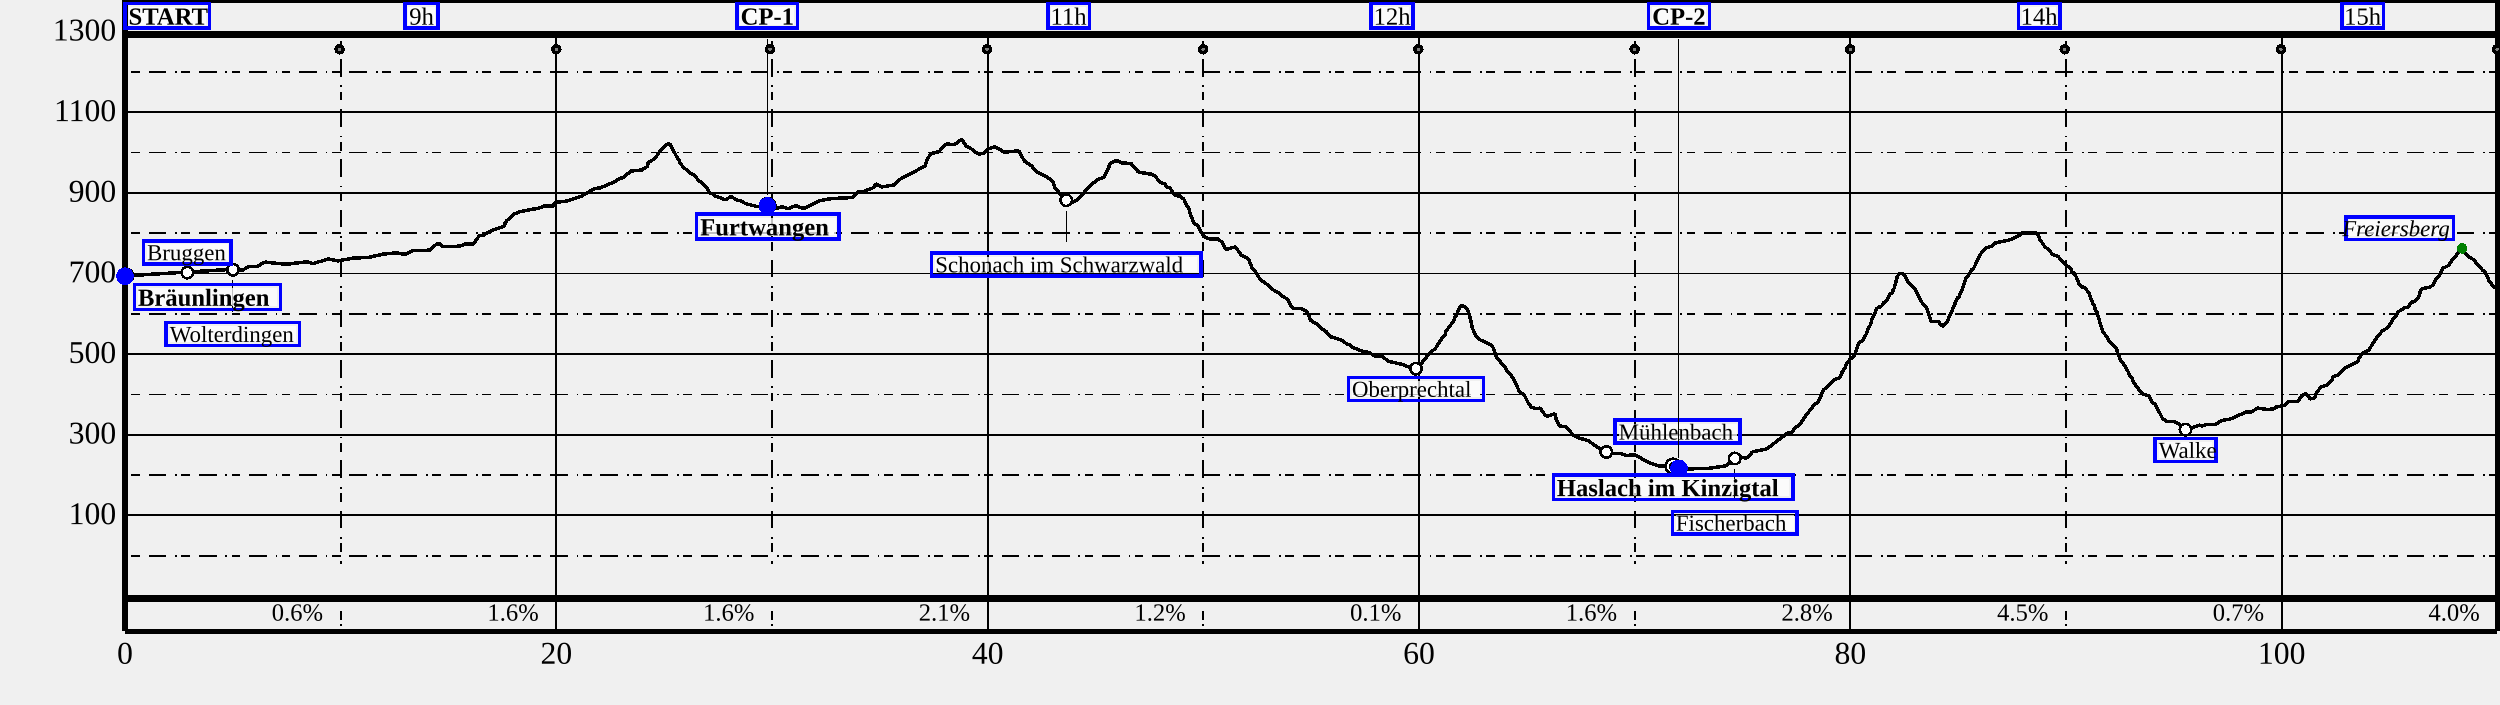
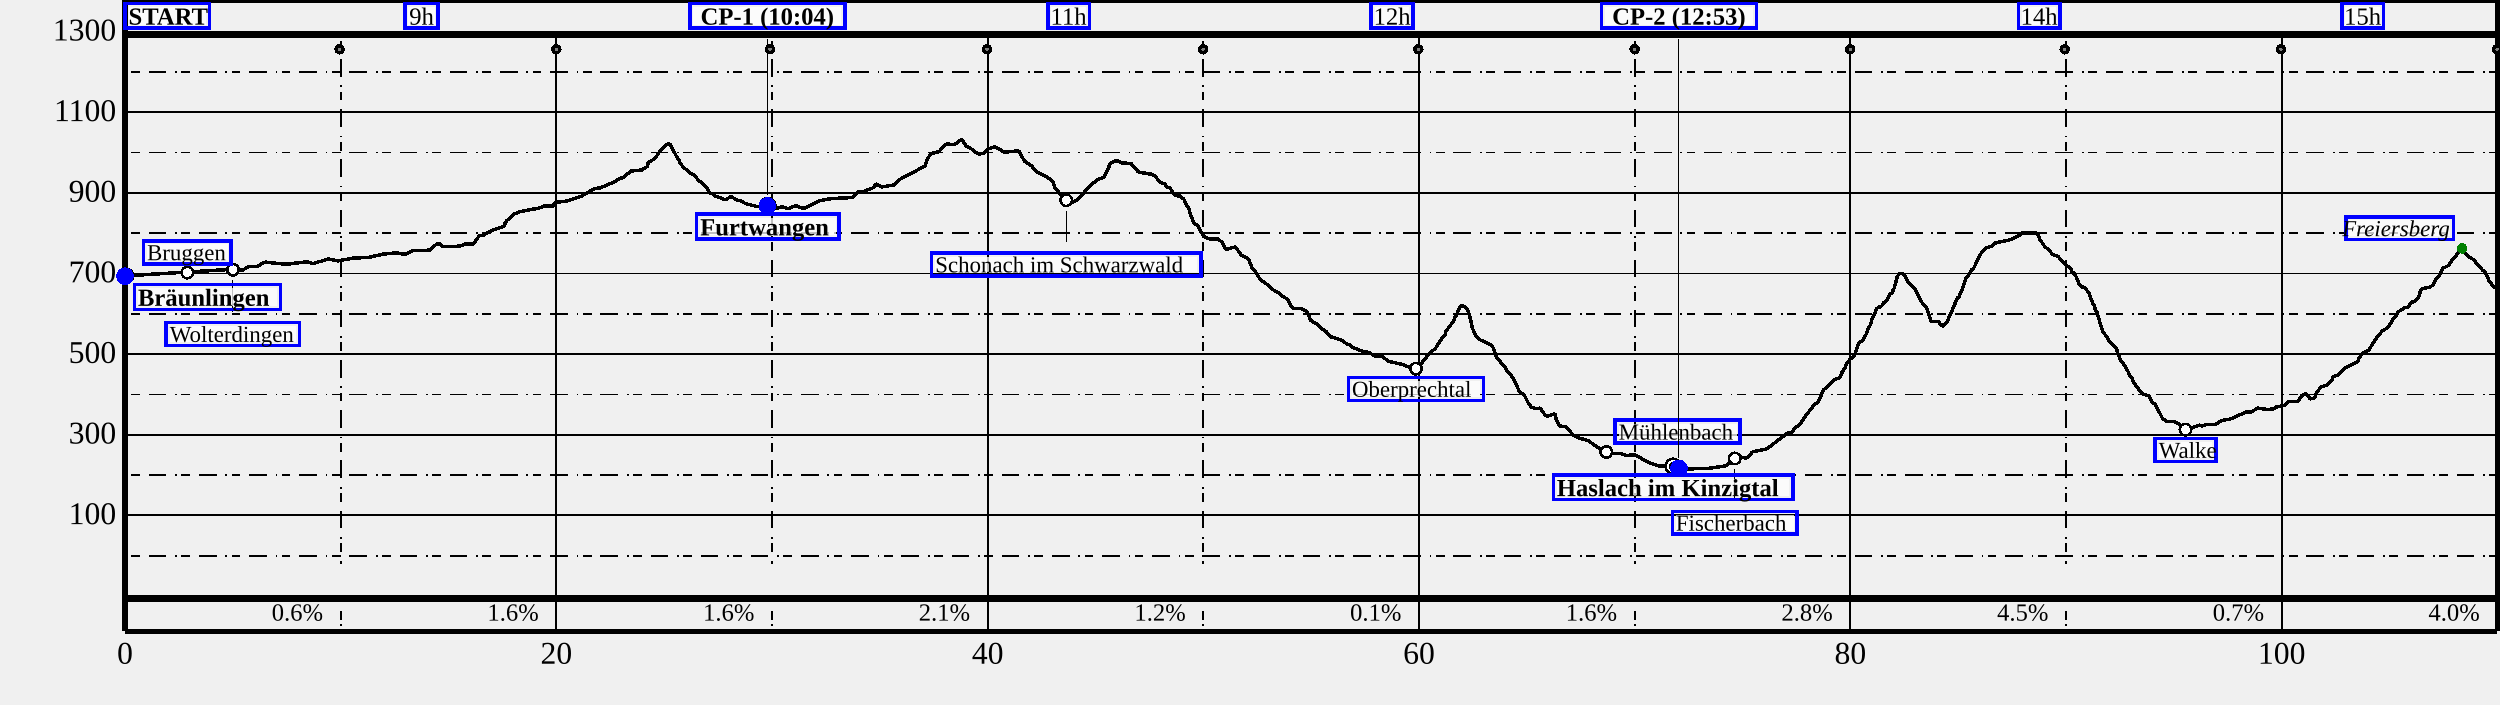
<svg xmlns="http://www.w3.org/2000/svg" height="400" width="1420">
  <g font-size="18" id="world" shape-rendering="crispEdges">
    <g id="BG" />
    <g id="SB" transform="translate(71 360)">
      <text text-anchor="middle" x="0" y="17">
0
</text>
      <text text-anchor="middle" x="245" y="17">
20
</text>
      <text text-anchor="middle" x="490" y="17">
40
</text>
      <text text-anchor="middle" x="735" y="17">
60
</text>
      <text text-anchor="middle" x="980" y="17">
80
</text>
      <text text-anchor="middle" x="1225" y="17">
100
</text>
    </g>
    <g id="SD" transform="translate(71 0)">
      <path d="M0,0 L1347.5,0" stroke="black" stroke-width="3" />
      <path d="M0,0 L0,358.5" stroke="black" stroke-width="3" />
      <path d="M0,358.5 L1347.5,358.5" stroke="black" stroke-width="3" />
      <path d="M1347.5,0 L1347.5,358.5" stroke="black" stroke-width="3" />
      <path d="M0,358.5 L1347.5,358.5" stroke="black" stroke-width="1" />
      <path d="M0,20 L0,358.5" stroke="black" stroke-width="1" />
      <path d="M245,20 L245,358.5" stroke="black" stroke-width="1" />
      <path d="M490,20 L490,358.5" stroke="black" stroke-width="1" />
      <path d="M735,20 L735,358.5" stroke="black" stroke-width="1" />
      <path d="M980,20 L980,358.5" stroke="black" stroke-width="1" />
      <path d="M1225,20 L1225,358.5" stroke="black" stroke-width="1" />
      <path d="M122.5,20 L122.5,320.5" stroke="black" stroke-dasharray="1.0,2.5,5.0,5.0,10.0,5.0" />
      <path d="M367.5,20 L367.5,320.5" stroke="black" stroke-dasharray="1.0,2.5,5.0,5.0,10.0,5.0" />
      <path d="M612.5,20 L612.5,320.5" stroke="black" stroke-dasharray="1.0,2.5,5.0,5.0,10.0,5.0" />
      <path d="M857.5,20 L857.5,320.5" stroke="black" stroke-dasharray="1.0,2.5,5.0,5.0,10.0,5.0" />
      <path d="M1102.5,20 L1102.5,320.5" stroke="black" stroke-dasharray="1.0,2.5,5.0,5.0,10.0,5.0" />
      <path d="M1347.5,20 L1347.5,320.5" stroke="black" stroke-dasharray="1.0,2.5,5.0,5.0,10.0,5.0" />
      <path d="M0,338.5 L1347.5,338.5" stroke="black" stroke-width="1" />
      <path d="M0,292.714 L1347.5,292.714" stroke="black" stroke-width="1" />
      <path d="M0,246.929 L1347.5,246.929" stroke="black" stroke-width="1" />
      <path d="M0,201.143 L1347.5,201.143" stroke="black" stroke-width="1" />
      <path d="M0,155.357 L1347.5,155.357" stroke="black" stroke-width="1" />
      <path d="M0,109.571 L1347.5,109.571" stroke="black" stroke-width="1" />
      <path d="M0,63.786 L1347.5,63.786" stroke="black" stroke-width="1" />
      <path d="M0,18 L1347.5,18" stroke="black" stroke-width="1" />
      <path d="M0,315.607 L1347.5,315.607" stroke="black" stroke-dasharray="1.0,2.5,5.0,5.0,10.0,5.0" />
      <path d="M0,269.821 L1347.5,269.821" stroke="black" stroke-dasharray="1.0,2.5,5.0,5.0,10.0,5.0" />
      <path d="M0,224.036 L1347.5,224.036" stroke="black" stroke-dasharray="1.0,2.5,5.0,5.0,10.0,5.0" />
      <path d="M0,178.25 L1347.5,178.25" stroke="black" stroke-dasharray="1.0,2.5,5.0,5.0,10.0,5.0" />
      <path d="M0,132.464 L1347.5,132.464" stroke="black" stroke-dasharray="1.0,2.5,5.0,5.0,10.0,5.0" />
      <path d="M0,86.679 L1347.5,86.679" stroke="black" stroke-dasharray="1.0,2.5,5.0,5.0,10.0,5.0" />
      <path d="M0,40.893 L1347.5,40.893" stroke="black" stroke-dasharray="1.0,2.5,5.0,5.0,10.0,5.0" />
      <path d="M0,-4.893 L1347.5,-4.893" stroke="black" stroke-dasharray="1.0,2.5,5.0,5.0,10.0,5.0" />
      <path d="M0,20 L1347.5,20" stroke="black" stroke-width="3" />
      <text font-size="14" text-anchor="end" x="112.5" y="352.5">
0.6%
</text>
      <text font-size="14" text-anchor="end" x="235" y="352.5">
1.6%
</text>
      <text font-size="14" text-anchor="end" x="357.5" y="352.5">
1.6%
</text>
      <text font-size="14" text-anchor="end" x="480" y="352.5">
2.1%
</text>
      <text font-size="14" text-anchor="end" x="602.5" y="352.5">
1.2%
</text>
      <text font-size="14" text-anchor="end" x="725" y="352.5">
0.1%
</text>
      <text font-size="14" text-anchor="end" x="847.5" y="352.5">
1.6%
</text>
      <text font-size="14" text-anchor="end" x="970" y="352.5">
2.8%
</text>
      <text font-size="14" text-anchor="end" x="1092.5" y="352.5">
4.5%
</text>
      <text font-size="14" text-anchor="end" x="1215" y="352.5">
0.7%
</text>
      <text font-size="14" text-anchor="end" x="1337.5" y="352.5">
4.0%
</text>
      <path d="M122.5,355.5 L122.5,340.5" stroke="black" stroke-dasharray="1.0,2.5,5.0,5.0,10.0,5.0" />
      <path d="M367.5,355.5 L367.5,340.5" stroke="black" stroke-dasharray="1.0,2.5,5.0,5.0,10.0,5.0" />
      <path d="M612.5,355.5 L612.5,340.5" stroke="black" stroke-dasharray="1.0,2.5,5.0,5.0,10.0,5.0" />
      <path d="M857.5,355.5 L857.5,340.5" stroke="black" stroke-dasharray="1.0,2.5,5.0,5.0,10.0,5.0" />
      <path d="M1102.5,355.5 L1102.5,340.5" stroke="black" stroke-dasharray="1.0,2.5,5.0,5.0,10.0,5.0" />
      <path d="M1347.5,355.5 L1347.5,340.5" stroke="black" stroke-dasharray="1.0,2.5,5.0,5.0,10.0,5.0" />
      <path d="M0,340.5 L1347.5,340.5" stroke="black" stroke-width="3" />
      <path d="M0.0,156.7 L58.5,153.1 L67.0,153.3 L70.4,151.3 L75.1,151.5 L78.1,149.4 L79.8,148.9 L91.5,150.1 L103.3,148.7 L106.9,149.7 L115.5,147.1 L120.9,148.2 L130.0,146.5 L137.9,146.3 L146.9,144.3 L154.4,143.6 L159.0,144.5 L163.4,142.4 L173.4,142.1 L175.2,139.8 L177.9,138.3 L178.9,138.4 L180.2,139.9 L183.1,140.1 L190.3,139.8 L193.1,138.6 L198.0,138.5 L201.3,133.8 L203.3,133.7 L208.7,130.8 L215.3,128.6 L216.0,126.4 L216.8,125.4 L220.9,121.6 L224.3,120.2 L235.1,118.2 L238.0,117.1 L243.0,117.1 L244.5,114.9 L251.0,114.2 L259.0,111.6 L266.5,107.2 L270.3,106.6 L278.2,103.2 L280.9,101.3 L283.2,100.8 L287.3,97.1 L293.5,96.6 L296.6,94.6 L297.2,92.2 L300.9,90.2 L303.4,86.5 L307.3,82.2 L308.4,81.8 L309.6,81.8 L313.8,89.9 L314.6,90.5 L315.3,92.6 L317.1,95.0 L320.5,97.6 L320.9,98.4 L323.3,99.3 L326.1,103.0 L326.9,103.0 L330.2,106.3 L332.2,109.6 L333.7,110.1 L334.5,111.0 L340.2,113.2 L341.5,113.2 L344.3,111.6 L347.3,113.6 L349.8,114.1 L352.6,115.7 L358.6,117.2 L362.0,117.6 L365.1,117.1 L369.2,118.5 L373.4,117.4 L376.7,118.5 L381.0,116.7 L385.3,118.5 L394.9,113.9 L401.2,112.8 L413.0,112.2 L416.5,109.0 L419.2,108.9 L425.3,106.5 L426.3,104.4 L429.8,106.2 L436.8,105.0 L440.4,101.7 L454.4,94.3 L455.7,90.6 L457.6,87.3 L462.4,86.1 L465.1,82.9 L466.6,81.9 L471.4,82.0 L473.9,79.9 L475.4,79.4 L478.1,83.3 L480.2,84.1 L482.8,86.3 L485.2,87.5 L487.7,87.1 L490.3,84.6 L493.5,83.5 L494.5,83.5 L499.4,86.4 L507.2,85.7 L508.0,86.2 L510.8,91.4 L515.1,94.4 L517.6,97.6 L523.8,100.6 L527.0,103.1 L528.3,106.9 L530.2,108.8 L530.5,109.6 L534.8,114.0 L537.4,115.3 L540.8,113.6 L547.4,106.4 L552.2,102.0 L556.1,100.7 L558.8,95.1 L559.3,93.0 L562.5,91.3 L563.5,91.1 L566.0,92.5 L571.5,92.9 L575.6,97.7 L583.8,99.1 L585.9,100.9 L586.9,102.7 L589.2,104.2 L590.7,104.5 L591.5,106.1 L593.4,106.6 L596.4,111.0 L599.5,111.4 L600.7,112.6 L601.1,112.4 L602.8,116.2 L604.4,118.5 L604.9,121.2 L607.2,126.7 L609.6,128.5 L611.0,131.6 L612.4,133.6 L614.1,135.1 L616.7,135.8 L620.6,135.7 L623.1,137.5 L625.0,141.1 L625.7,141.6 L630.7,140.2 L634.2,145.1 L637.6,146.7 L638.5,147.9 L640.3,152.6 L641.8,153.9 L645.0,159.1 L647.7,160.7 L651.7,164.4 L655.6,166.4 L657.0,168.1 L659.4,169.4 L660.8,170.8 L662.6,174.3 L663.5,175.2 L667.8,175.2 L671.0,176.7 L672.3,178.6 L673.1,181.5 L673.5,182.0 L678.0,184.7 L678.4,185.7 L682.2,188.3 L684.9,191.3 L691.7,193.4 L694.1,195.6 L696.0,195.9 L697.2,197.2 L702.6,199.4 L706.5,200.2 L709.9,202.2 L714.5,202.7 L717.7,205.3 L725.4,206.9 L730.5,209.0 L734.6,208.5 L735.7,207.7 L737.5,204.8 L740.1,201.8 L742.7,199.1 L744.0,198.4 L748.3,191.7 L749.7,190.5 L750.2,188.3 L754.5,182.5 L755.8,179.2 L756.3,179.2 L758.0,174.6 L759.3,173.6 L761.4,174.4 L762.4,175.6 L763.9,179.8 L765.2,186.1 L767.1,190.4 L769.9,193.1 L775.6,195.7 L777.2,197.6 L778.7,202.2 L779.5,203.5 L780.7,204.5 L781.5,206.4 L783.9,208.6 L785.3,211.1 L787.5,213.3 L787.9,214.5 L788.5,215.0 L792.3,222.9 L794.7,224.2 L797.5,229.8 L798.2,230.3 L798.4,231.1 L801.3,232.2 L803.9,231.8 L806.4,235.5 L807.8,236.5 L812.1,235.0 L813.0,238.4 L814.9,241.9 L818.8,242.5 L822.3,246.9 L826.3,248.9 L831.0,250.2 L836.5,254.1 L844.3,257.4 L849.6,257.7 L852.8,258.8 L857.5,258.2 L865.7,262.9 L871.9,264.8 L875.9,264.4 L885.4,266.4 L899.5,266.0 L909.0,264.7 L912.8,262.0 L915.7,259.1 L920.8,260.2 L923.4,258.3 L924.1,256.9 L924.7,256.6 L932.7,254.9 L944.6,245.7 L946.9,245.6 L948.3,243.2 L951.0,241.5 L954.6,236.1 L958.2,231.7 L958.6,230.5 L961.4,228.5 L963.2,225.4 L964.5,221.7 L971.1,215.6 L973.9,214.5 L975.1,212.2 L975.3,211.2 L977.2,208.8 L977.8,206.3 L979.1,205.6 L979.7,204.0 L982.1,202.5 L984.8,194.6 L987.0,193.4 L989.2,189.4 L990.5,185.7 L991.5,184.5 L992.2,181.5 L994.1,177.5 L994.8,175.4 L996.5,174.2 L997.1,174.4 L998.3,173.2 L998.6,172.2 L1000.8,170.5 L1002.6,166.9 L1003.8,166.6 L1004.3,164.7 L1004.9,163.7 L1006.6,157.3 L1007.8,155.3 L1009.3,155.3 L1011.0,156.6 L1012.8,160.1 L1016.6,163.9 L1020.4,171.5 L1023.1,174.3 L1025.7,182.0 L1026.0,182.6 L1030.1,182.6 L1030.9,184.2 L1032.5,185.3 L1035.2,182.8 L1035.8,180.5 L1037.3,177.5 L1039.4,172.6 L1039.6,171.6 L1041.0,169.0 L1042.0,168.6 L1042.2,167.0 L1043.2,165.1 L1045.8,157.5 L1046.9,156.9 L1048.7,153.4 L1050.0,152.4 L1054.1,144.1 L1055.4,142.7 L1057.0,140.9 L1060.5,139.8 L1061.9,138.1 L1071.5,136.0 L1075.9,133.8 L1077.3,132.4 L1085.8,132.4 L1087.0,134.3 L1087.6,135.9 L1090.5,140.2 L1092.5,141.6 L1094.7,144.3 L1098.1,145.8 L1102.6,150.8 L1104.9,152.0 L1106.1,154.9 L1106.9,155.0 L1108.4,157.4 L1109.9,161.4 L1111.5,162.9 L1112.7,163.1 L1115.5,166.2 L1116.6,169.6 L1118.0,172.9 L1118.4,172.9 L1119.4,176.8 L1119.9,176.8 L1122.7,186.4 L1123.6,188.7 L1123.9,188.7 L1125.3,191.2 L1125.8,191.2 L1126.9,193.9 L1130.8,197.4 L1131.3,198.4 L1131.7,200.3 L1133.8,205.3 L1135.2,206.3 L1135.4,207.3 L1136.2,207.7 L1137.0,210.2 L1137.8,211.1 L1138.9,213.9 L1140.0,214.9 L1140.9,217.0 L1142.6,219.8 L1143.1,219.8 L1143.8,221.4 L1145.6,223.5 L1149.8,225.0 L1151.4,228.5 L1153.2,229.6 L1157.3,237.7 L1160.1,239.5 L1164.1,239.5 L1167.0,241.1 L1168.3,243.0 L1171.1,243.8 L1178.4,241.5 L1179.8,241.9 L1182.0,241.2 L1187.5,241.1 L1190.9,238.8 L1195.9,238.0 L1205.2,233.8 L1207.6,234.0 L1211.5,231.8 L1217.3,232.6 L1221.1,232.1 L1221.6,231.3 L1226.6,230.2 L1229.1,227.9 L1233.7,228.2 L1234.4,227.8 L1236.3,224.8 L1238.1,223.7 L1238.6,223.6 L1241.2,226.5 L1243.0,226.3 L1244.0,225.5 L1244.3,223.8 L1247.3,219.7 L1250.4,218.9 L1253.7,215.6 L1254.3,213.9 L1256.7,213.2 L1260.2,209.5 L1268.2,205.4 L1268.8,203.6 L1270.8,200.8 L1274.4,198.9 L1279.6,190.8 L1282.2,188.0 L1285.0,186.2 L1287.0,183.6 L1288.0,181.3 L1290.2,179.4 L1290.9,177.3 L1295.2,174.6 L1296.5,174.6 L1299.0,171.5 L1300.0,171.5 L1302.6,169.3 L1303.9,165.0 L1305.1,163.9 L1309.4,163.0 L1310.9,161.8 L1312.4,158.7 L1314.1,157.0 L1316.7,152.3 L1319.6,150.9 L1323.1,145.9 L1323.6,145.9 L1324.6,144.2 L1326.8,142.1 L1327.8,142.2 L1330.7,145.4 L1334.6,147.9 L1335.4,149.5 L1337.8,151.6 L1339.3,153.8 L1340.4,154.2 L1343.2,160.4 L1343.6,160.4 L1344.7,162.4 L1347.4,164.2 L1347.4,164.2" fill="transparent" id="track" stroke="black" stroke-linejoin="miter" stroke-miterlimit="1" stroke-width="2" />
      <g>
        <g>
          <circle cx="1347.356" cy="28" fill="Gray" id="user-step" r="2" stroke="black" stroke-width="2" />
        </g>
        <g>
          <circle cx="1224.571" cy="28" fill="Gray" id="user-step" r="2" stroke="black" stroke-width="2" />
        </g>
        <g>
          <circle cx="1101.756" cy="28" fill="Gray" id="user-step" r="2" stroke="black" stroke-width="2" />
        </g>
        <g>
          <circle cx="979.934" cy="28" fill="Gray" id="user-step" r="2" stroke="black" stroke-width="2" />
        </g>
        <g>
          <circle cx="857.456" cy="28" fill="Gray" id="user-step" r="2" stroke="black" stroke-width="2" />
        </g>
        <g>
          <circle cx="734.584" cy="28" fill="Gray" id="user-step" r="2" stroke="black" stroke-width="2" />
        </g>
        <g>
          <circle cx="612.387" cy="28" fill="Gray" id="user-step" r="2" stroke="black" stroke-width="2" />
        </g>
        <g>
          <circle cx="489.608" cy="28" fill="Gray" id="user-step" r="2" stroke="black" stroke-width="2" />
        </g>
        <g>
          <circle cx="366.347" cy="28" fill="Gray" id="user-step" r="2" stroke="black" stroke-width="2" />
        </g>
        <g>
          <circle cx="244.99" cy="28" fill="Gray" id="user-step" r="2" stroke="black" stroke-width="2" />
        </g>
        <g>
          <circle cx="121.867" cy="28" fill="Gray" id="user-step" r="2" stroke="black" stroke-width="2" />
        </g>
        <g />
        <g transform="translate(1270.938 17)">
          <rect fill="white" fill-opacity="0.75" height="10" id="label-bg" width="19.625" x="-9.812" y="-13" />
          <rect fill="none" height="14" id="label-dbg" stroke="blue" stroke-width="2" width="23.625" x="-11.812" y="-15" />
          <text font-size="14.0" font-style="normal" font-weight="normal" id="" text-anchor="middle" x="0.000" y="-3.000">
15h
</text>
        </g>
        <g />
        <g transform="translate(1087.188 17)">
          <rect fill="white" fill-opacity="0.75" height="10" id="label-bg" width="19.625" x="-9.812" y="-13" />
          <rect fill="none" height="14" id="label-dbg" stroke="blue" stroke-width="2" width="23.625" x="-11.812" y="-15" />
          <text font-size="14.0" font-style="normal" font-weight="normal" id="" text-anchor="middle" x="0.000" y="-3.000">
14h
</text>
        </g>
        <g />
        <g transform="translate(719.6875 17)">
          <rect fill="white" fill-opacity="0.75" height="10" id="label-bg" width="19.625" x="-9.812" y="-13" />
          <rect fill="none" height="14" id="label-dbg" stroke="blue" stroke-width="2" width="23.625" x="-11.812" y="-15" />
          <text font-size="14.0" font-style="normal" font-weight="normal" id="" text-anchor="middle" x="0.000" y="-3.000">
12h
</text>
        </g>
        <g />
        <g transform="translate(535.9375 17)">
          <rect fill="white" fill-opacity="0.75" height="10" id="label-bg" width="19.625" x="-9.812" y="-13" />
          <rect fill="none" height="14" id="label-dbg" stroke="blue" stroke-width="2" width="23.625" x="-11.812" y="-15" />
          <text font-size="14.0" font-style="normal" font-weight="normal" id="" text-anchor="middle" x="0.000" y="-3.000">
11h
</text>
        </g>
        <g />
        <g transform="translate(168.4375 17)">
          <rect fill="white" fill-opacity="0.75" height="10" id="label-bg" width="14.817" x="-7.409" y="-13" />
          <rect fill="none" height="14" id="label-dbg" stroke="blue" stroke-width="2" width="18.817" x="-9.409" y="-15" />
          <text font-size="14.0" font-style="normal" font-weight="normal" id="" text-anchor="middle" x="0.000" y="-3.000">
 9h
</text>
        </g>
        <g>
          <circle cx="1327.479" cy="141.141" fill="Green" id="13/wp" r="3" />
        </g>
        <g transform="translate(1327.479 141.1407)">
          <rect fill="white" fill-opacity="0.75" height="9" id="label-bg" width="57.019" x="-64.019" y="-16" />
          <rect fill="none" height="13" id="label-dbg" stroke="blue" stroke-width="2" width="61.019" x="-66.019" y="-18" />
          <text font-size="13.0" font-style="italic" font-weight="normal" id="13/wp/text" text-anchor="end" x="-7.000" y="-7.000">
Freiersberg
</text>
        </g>
        <g>
          <circle cx="61.305" cy="153.205" fill="Black" id="12/wp" r="4" />
          <circle cx="61.305" cy="153.205" fill="white" id="12/wp-little-white" r="2.5" />
        </g>
        <g transform="translate(61.30526 153.2052)">
          <rect fill="white" fill-opacity="0.75" height="9" id="label-bg" width="71.742" x="-35.871" y="32" />
          <rect fill="none" height="13" id="label-dbg" stroke="blue" stroke-width="2" width="75.742" x="-37.871" y="30" />
          <text font-size="13.0" font-style="normal" font-weight="normal" id="12/wp/text" text-anchor="start" x="-35.871" y="41.000">
Wolterdingen
</text>
        </g>
        <path d="M61.31,177.21 L61.31,159.21" id="link" stroke="black" stroke-linejoin="miter" stroke-miterlimit="1" stroke-width="0.5" />
        <g>
          <circle cx="35.414" cy="154.808" fill="Black" id="11/wp" r="4" />
          <circle cx="35.414" cy="154.808" fill="white" id="11/wp-little-white" r="2.5" />
        </g>
        <g transform="translate(35.41362 154.8077)">
          <rect fill="white" fill-opacity="0.75" height="9" id="label-bg" width="45.802" x="-22.901" y="-16" />
          <rect fill="none" height="13" id="label-dbg" stroke="blue" stroke-width="2" width="49.802" x="-24.901" y="-18" />
          <text font-size="13.0" font-style="normal" font-weight="normal" id="11/wp/text" text-anchor="start" x="-22.901" y="-7.000">
Bruggen
</text>
        </g>
        <g>
          <circle cx="1170.372" cy="244.067" fill="Black" id="10/wp" r="4" />
          <circle cx="1170.372" cy="244.067" fill="white" id="10/wp-little-white" r="2.5" />
        </g>
        <g transform="translate(1170.372 244.067)">
          <rect fill="white" fill-opacity="0.75" height="9" id="label-bg" width="30.407" x="-15.204" y="7" />
          <rect fill="none" height="13" id="label-dbg" stroke="blue" stroke-width="2" width="34.407" x="-17.204" y="5" />
          <text font-size="13.0" font-style="normal" font-weight="normal" id="10/wp/text" text-anchor="start" x="-15.204" y="16.000">
Walke
</text>
        </g>
        <g>
          <circle cx="733.27" cy="209.384" fill="Black" id="9/wp" r="4" />
          <circle cx="733.27" cy="209.384" fill="white" id="9/wp-little-white" r="2.5" />
        </g>
        <g transform="translate(733.2697 209.3843)">
          <rect fill="white" fill-opacity="0.75" height="9" id="label-bg" width="72.743" x="-36.371" y="7" />
          <rect fill="none" height="13" id="label-dbg" stroke="blue" stroke-width="2" width="76.743" x="-38.371" y="5" />
          <text font-size="13.0" font-style="normal" font-weight="normal" id="9/wp/text" text-anchor="start" x="-36.371" y="16.000">
Oberprechtal
</text>
        </g>
        <g>
          <circle cx="914.351" cy="260.412" fill="Black" id="8/wp" r="4" />
          <circle cx="914.351" cy="260.412" fill="white" id="8/wp-little-white" r="2.5" />
        </g>
        <g transform="translate(914.3506 260.4125)">
          <rect fill="white" fill-opacity="0.75" height="9" id="label-bg" width="66.97" x="-33.485" y="32" />
          <rect fill="none" height="13" id="label-dbg" stroke="blue" stroke-width="2" width="70.97" x="-35.485" y="30" />
          <text font-size="13.0" font-style="normal" font-weight="normal" id="8/wp/text" text-anchor="start" x="-33.485" y="41.000">
Fischerbach
</text>
        </g>
        <path d="M914.35,284.41 L914.35,266.41" id="link" stroke="black" stroke-linejoin="miter" stroke-miterlimit="1" stroke-width="0.5" />
        <g>
          <circle cx="841.407" cy="256.704" fill="Black" id="7/wp" r="4" />
          <circle cx="841.407" cy="256.704" fill="white" id="7/wp-little-white" r="2.5" />
        </g>
        <g transform="translate(841.4073 256.7038)">
          <rect fill="white" fill-opacity="0.75" height="9" id="label-bg" width="66.97" x="7" y="-16" />
          <rect fill="none" height="13" id="label-dbg" stroke="blue" stroke-width="2" width="70.97" x="5" y="-18" />
          <text font-size="13.0" font-style="normal" font-weight="normal" id="7/wp/text" text-anchor="start" x="7.000" y="-7.000">
Mühlenbach
</text>
        </g>
        <g>
          <circle cx="534.638" cy="113.715" fill="Black" id="6/wp" r="4" />
          <circle cx="534.638" cy="113.715" fill="white" id="6/wp-little-white" r="2.5" />
        </g>
        <g transform="translate(534.6379 113.715)">
          <rect fill="white" fill-opacity="0.75" height="9" id="label-bg" width="148.87" x="-74.435" y="32" />
          <rect fill="none" height="13" id="label-dbg" stroke="blue" stroke-width="2" width="152.87" x="-76.435" y="30" />
          <text font-size="13.0" font-style="normal" font-weight="normal" id="6/wp/text" text-anchor="start" x="-74.435" y="41.000">
Schonach im Schwarzwald
</text>
        </g>
        <path d="M534.64,137.72 L534.64,119.72" id="link" stroke="black" stroke-linejoin="miter" stroke-miterlimit="1" stroke-width="0.5" />
        <g>
          <circle cx="0.343" cy="156.708" fill="Black" id="5/wp" r="5" />
          <circle cx="0.343" cy="156.708" fill="white" id="5/wp-little-white" r="3.5" />
          <circle cx="0.343" cy="156.708" fill="black" id="5/wp-little-white" r="2.5" />
        </g>
        <g transform="translate(0.3425899 156.7078)">
          <rect fill="white" fill-opacity="0.75" height="10" id="label-bg" width="79.069" x="7" y="7" />
          <rect fill="none" height="14" id="label-dbg" stroke="blue" stroke-width="2" width="83.069" x="5" y="5" />
          <text font-size="14.0" font-style="normal" font-weight="bold" id="5/wp/text" text-anchor="start" x="7.000" y="17.000">
Bräunlingen
</text>
        </g>
        <g>
          <circle cx="879.335" cy="264.808" fill="Black" id="4/wp" r="5" />
          <circle cx="879.335" cy="264.808" fill="white" id="4/wp-little-white" r="3.5" />
          <circle cx="879.335" cy="264.808" fill="black" id="4/wp-little-white" r="2.5" />
        </g>
        <g transform="translate(879.3353 264.8079)">
          <rect fill="white" fill-opacity="0.75" height="10" id="label-bg" width="132.138" x="-66.069" y="7" />
          <rect fill="none" height="14" id="label-dbg" stroke="blue" stroke-width="2" width="136.138" x="-68.069" y="5" />
          <text font-size="14.0" font-style="normal" font-weight="bold" id="4/wp/text" text-anchor="start" x="-66.069" y="17.000">
Haslach im Kinzigtal
</text>
        </g>
        <g>
          <circle cx="365.137" cy="116.691" fill="Black" id="3/wp" r="5" />
          <circle cx="365.137" cy="116.691" fill="white" id="3/wp-little-white" r="3.5" />
          <circle cx="365.137" cy="116.691" fill="black" id="3/wp-little-white" r="2.5" />
        </g>
        <g transform="translate(365.1373 116.6911)">
          <rect fill="white" fill-opacity="0.75" height="10" id="label-bg" width="76.88" x="-38.44" y="7" />
          <rect fill="none" height="14" id="label-dbg" stroke="blue" stroke-width="2" width="80.88" x="-40.44" y="5" />
          <text font-size="14.0" font-style="normal" font-weight="bold" id="3/wp/text" text-anchor="start" x="-38.440" y="17.000">
Furtwangen
</text>
        </g>
        <g>
          <circle cx="882.614" cy="265.998" fill="Blue" id="2/wp" r="5" />
        </g>
        <g transform="translate(882.614 265.9983)">
-           <rect fill="white" fill-opacity="0.75" height="10" id="label-bg" width="30.559" x="-15.279" y="-261.998" />
-           <rect fill="none" height="14" id="label-dbg" stroke="blue" stroke-width="2" width="34.559" x="-17.279" y="-263.998" />
-           <text font-size="14.0" font-style="normal" font-weight="bold" id="2/wp/text" text-anchor="middle" x="-0.000" y="-251.998">
- CP-2
+           <rect fill="white" fill-opacity="0.75" height="10" id="label-bg" width="84.084" x="-42.042" y="-261.998" />
+           <rect fill="none" height="14" id="label-dbg" stroke="blue" stroke-width="2" width="88.084" x="-44.042" y="-263.998" />
+           <text font-size="14.0" font-style="normal" font-weight="bold" id="" text-anchor="middle" x="-0.000" y="-251.998">
+ CP-2 (12:53)
</text>
        </g>
        <path d="M882.61,22.00 L882.61,260.00" id="link" stroke="black" stroke-linejoin="miter" stroke-miterlimit="1" stroke-width="0.5" />
        <g>
          <circle cx="364.819" cy="116.943" fill="Blue" id="1/wp" r="5" />
        </g>
        <g transform="translate(364.8191 116.9429)">
-           <rect fill="white" fill-opacity="0.75" height="10" id="label-bg" width="30.559" x="-15.279" y="-112.943" />
-           <rect fill="none" height="14" id="label-dbg" stroke="blue" stroke-width="2" width="34.559" x="-17.279" y="-114.943" />
-           <text font-size="14.0" font-style="normal" font-weight="bold" id="1/wp/text" text-anchor="middle" x="0.000" y="-102.943">
- CP-1
+           <rect fill="white" fill-opacity="0.75" height="10" id="label-bg" width="84.084" x="-42.042" y="-112.943" />
+           <rect fill="none" height="14" id="label-dbg" stroke="blue" stroke-width="2" width="88.084" x="-44.042" y="-114.943" />
+           <text font-size="14.0" font-style="normal" font-weight="bold" id="" text-anchor="middle" x="0.000" y="-102.943">
+ CP-1 (10:04)
</text>
        </g>
        <path d="M364.82,22.00 L364.82,110.94" id="link" stroke="black" stroke-linejoin="miter" stroke-miterlimit="1" stroke-width="0.5" />
        <g>
          <circle cx="0" cy="156.868" fill="Blue" id="0/wp" r="5" />
        </g>
        <g transform="translate(0 156.8681)">
          <rect fill="white" fill-opacity="0.75" height="10" id="label-bg" width="43.963" x="2" y="-152.868" />
          <rect fill="none" height="14" id="label-dbg" stroke="blue" stroke-width="2" width="47.963" x="0" y="-154.868" />
          <text font-size="14.0" font-style="normal" font-weight="bold" id="0/wp/text" text-anchor="start" x="2.000" y="-142.868">
START
</text>
        </g>
        <path d="M0.00,22.00 L0.00,150.87" id="link" stroke="black" stroke-linejoin="miter" stroke-miterlimit="1" stroke-width="0.5" />
      </g>
    </g>
    <g id="SL" transform="translate(0 0)">
      <text text-anchor="end" x="66" y="297.714">
100
</text>
      <text text-anchor="end" x="66" y="251.929">
300
</text>
      <text text-anchor="end" x="66" y="206.143">
500
</text>
      <text text-anchor="end" x="66" y="160.357">
700
</text>
      <text text-anchor="end" x="66" y="114.571">
900
</text>
      <text text-anchor="end" x="66" y="68.786">
1100
</text>
      <text text-anchor="end" x="66" y="23">
1300
</text>
    </g>
  </g>
</svg>
